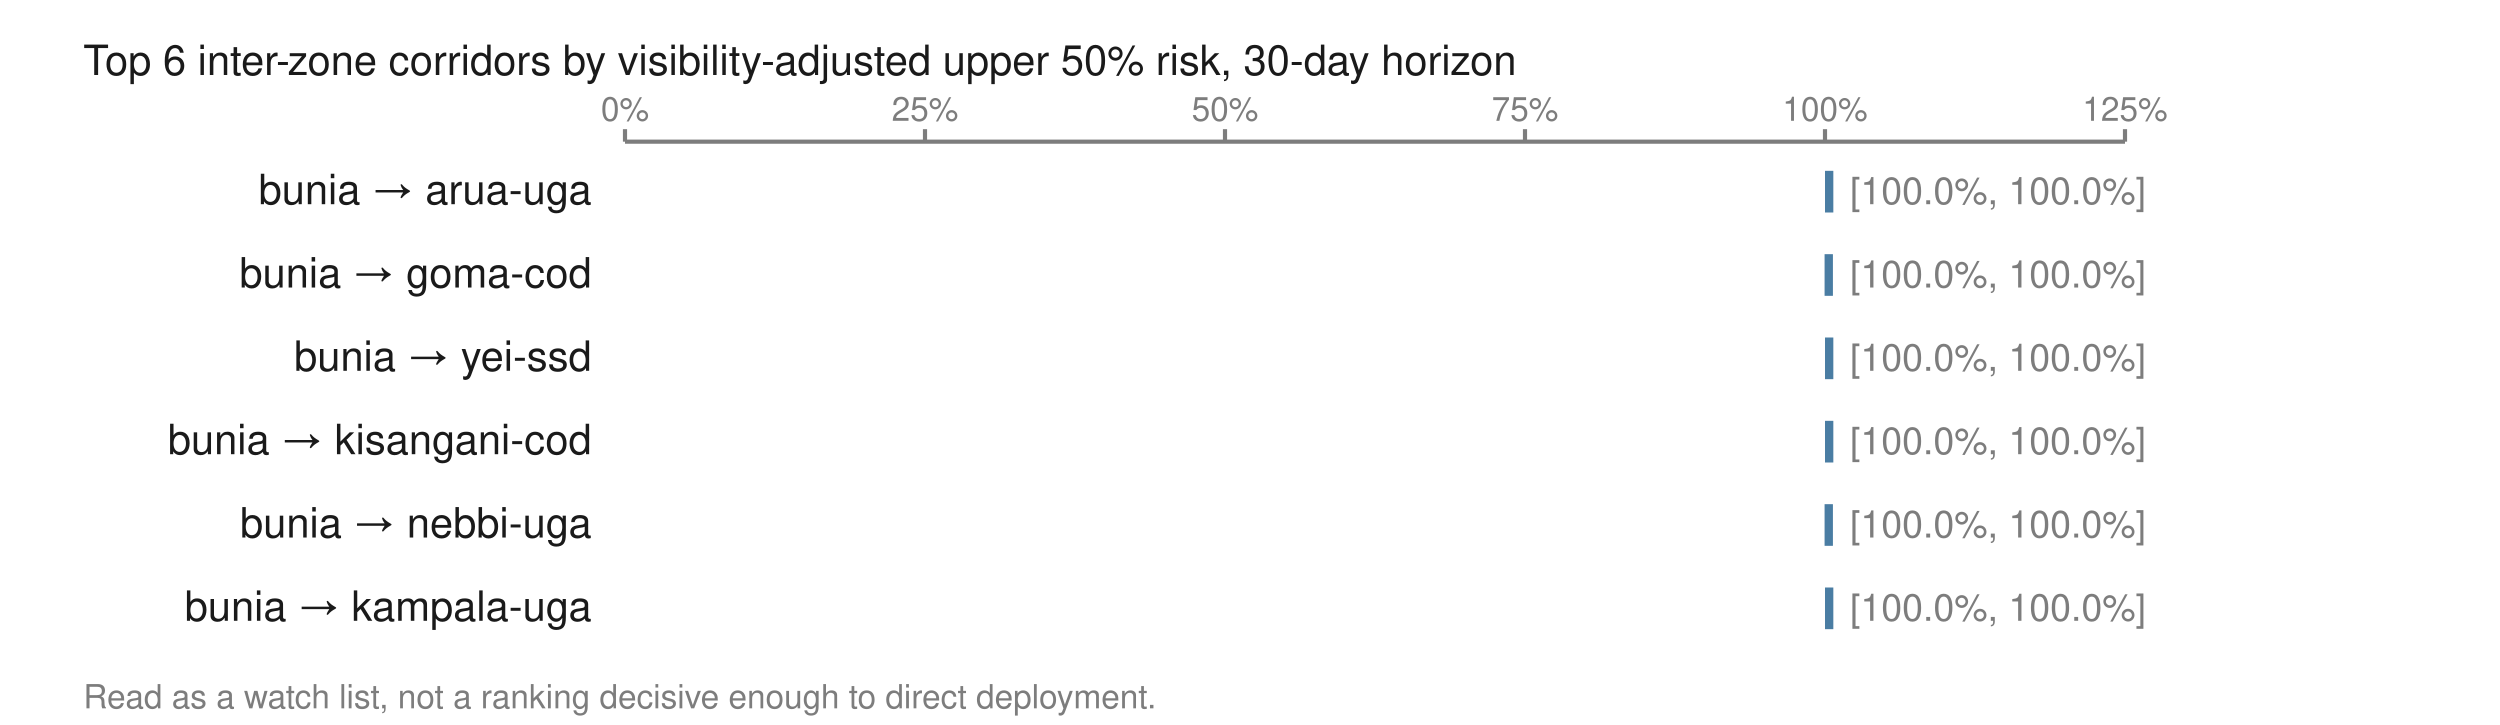
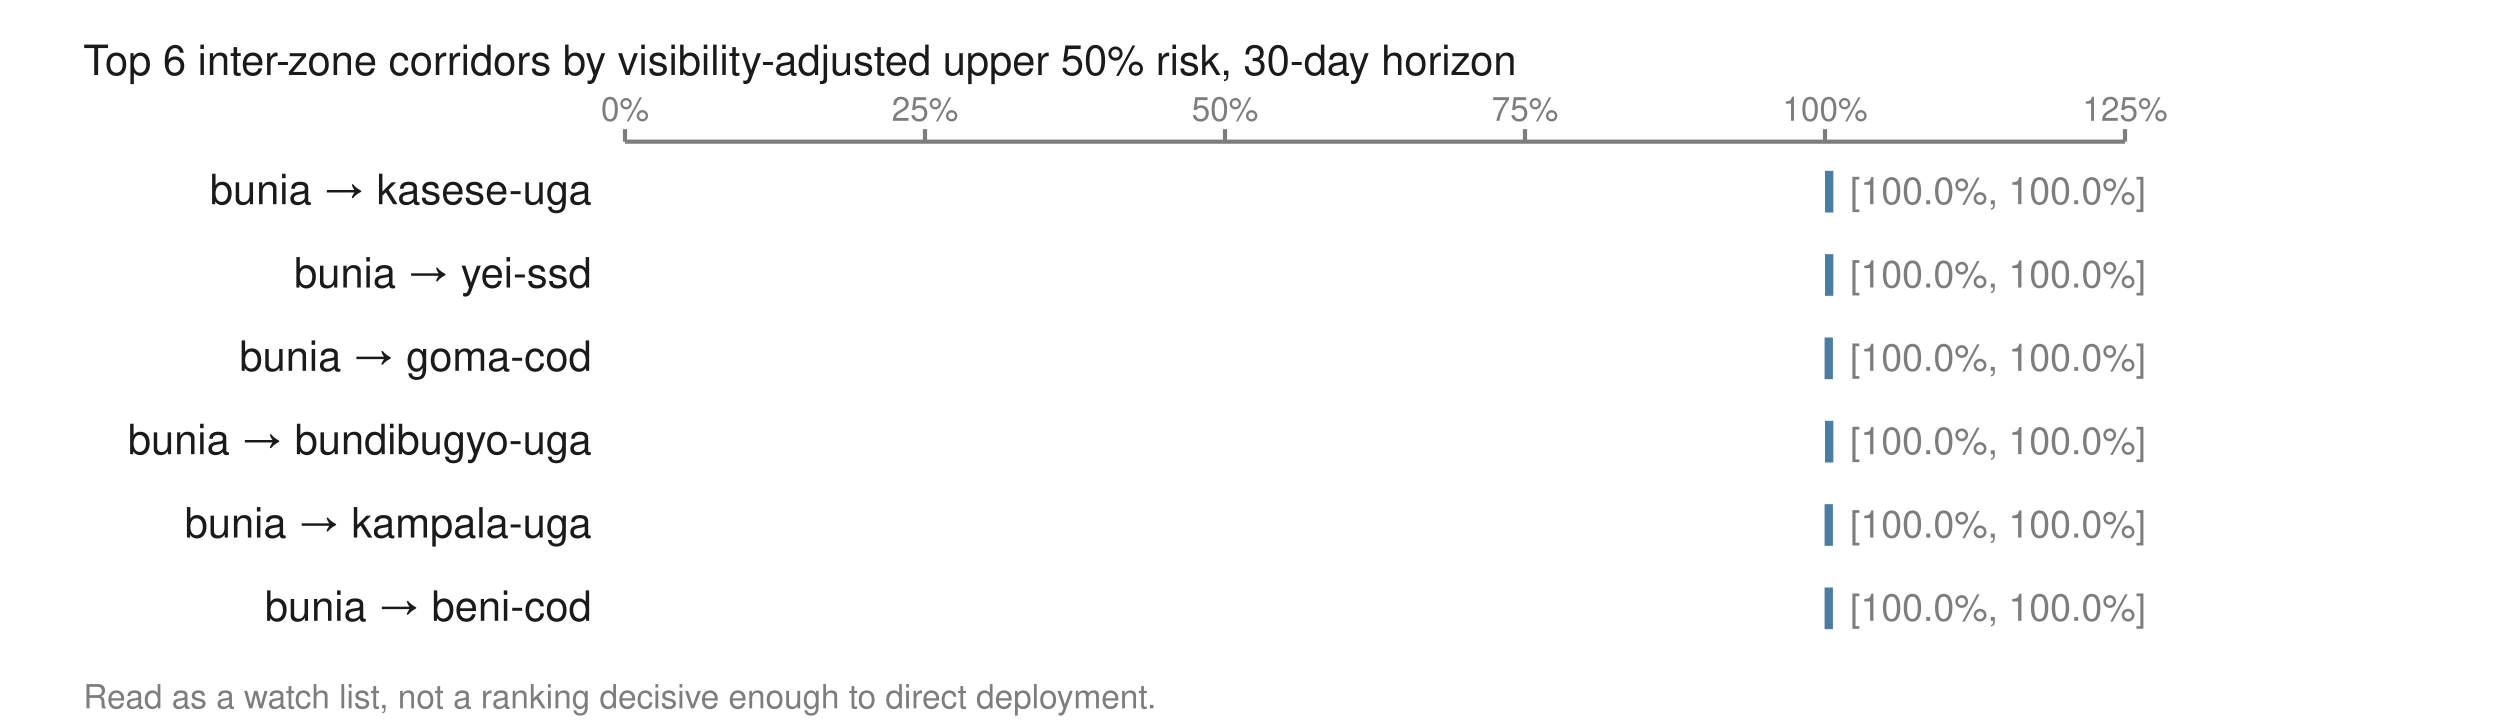
<svg xmlns="http://www.w3.org/2000/svg" viewBox="0 0 600 174" width="600" height="174" role="img" aria-labelledby="t">
  <text x="20.0" y="18.0" font-family="Helvetica,Arial,sans-serif" font-size="10" fill="#1a1a1a" font-weight="normal" text-anchor="start">Top 6 inter-zone corridors by visibility-adjusted upper 50% risk, 30-day horizon</text>
  <line x1="150.0" y1="34.0" x2="510.0" y2="34.0" stroke="#7d7d7d" stroke-width="1" />
  <line x1="150.0" y1="31.0" x2="150.0" y2="34.0" stroke="#7d7d7d" stroke-width="1" />
  <text x="150.0" y="29.0" font-family="Helvetica,Arial,sans-serif" font-size="8" fill="#7d7d7d" font-weight="normal" text-anchor="middle">0%</text>
  <line x1="222.0" y1="31.0" x2="222.0" y2="34.0" stroke="#7d7d7d" stroke-width="1" />
  <text x="222.0" y="29.0" font-family="Helvetica,Arial,sans-serif" font-size="8" fill="#7d7d7d" font-weight="normal" text-anchor="middle">25%</text>
  <line x1="294.0" y1="31.0" x2="294.0" y2="34.0" stroke="#7d7d7d" stroke-width="1" />
  <text x="294.0" y="29.0" font-family="Helvetica,Arial,sans-serif" font-size="8" fill="#7d7d7d" font-weight="normal" text-anchor="middle">50%</text>
  <line x1="366.0" y1="31.0" x2="366.0" y2="34.0" stroke="#7d7d7d" stroke-width="1" />
  <text x="366.0" y="29.0" font-family="Helvetica,Arial,sans-serif" font-size="8" fill="#7d7d7d" font-weight="normal" text-anchor="middle">75%</text>
  <line x1="438.0" y1="31.0" x2="438.0" y2="34.0" stroke="#7d7d7d" stroke-width="1" />
  <text x="438.0" y="29.0" font-family="Helvetica,Arial,sans-serif" font-size="8" fill="#7d7d7d" font-weight="normal" text-anchor="middle">100%</text>
  <line x1="510.0" y1="31.0" x2="510.0" y2="34.0" stroke="#7d7d7d" stroke-width="1" />
  <text x="510.0" y="29.0" font-family="Helvetica,Arial,sans-serif" font-size="8" fill="#7d7d7d" font-weight="normal" text-anchor="middle">125%</text>
-   <text x="142.0" y="49.0" font-family="Helvetica,Arial,sans-serif" font-size="10" fill="#1a1a1a" font-weight="normal" text-anchor="end">bunia → arua-uga</text>
+   <text x="142.0" y="49.0" font-family="Helvetica,Arial,sans-serif" font-size="10" fill="#1a1a1a" font-weight="normal" text-anchor="end">bunia → kasese-uga</text>
  <rect x="438.0" y="41.0" width="2.0" height="10.0" fill="#4a7da3" />
  <text x="444.0" y="49.0" font-family="Helvetica,Arial,sans-serif" font-size="9" fill="#7d7d7d" font-weight="normal" text-anchor="start">[100.0%, 100.0%]</text>
-   <text x="142.0" y="69.0" font-family="Helvetica,Arial,sans-serif" font-size="10" fill="#1a1a1a" font-weight="normal" text-anchor="end">bunia → goma-cod</text>
-   <rect x="437.9" y="61.0" width="2.0" height="10.0" fill="#4a7da3" />
+   <text x="142.0" y="69.0" font-family="Helvetica,Arial,sans-serif" font-size="10" fill="#1a1a1a" font-weight="normal" text-anchor="end">bunia → yei-ssd</text>
+   <rect x="438.0" y="61.0" width="2.0" height="10.0" fill="#4a7da3" />
  <text x="444.0" y="69.0" font-family="Helvetica,Arial,sans-serif" font-size="9" fill="#7d7d7d" font-weight="normal" text-anchor="start">[100.0%, 100.0%]</text>
-   <text x="142.0" y="89.0" font-family="Helvetica,Arial,sans-serif" font-size="10" fill="#1a1a1a" font-weight="normal" text-anchor="end">bunia → yei-ssd</text>
-   <rect x="438.0" y="81.0" width="2.0" height="10.0" fill="#4a7da3" />
+   <text x="142.0" y="89.0" font-family="Helvetica,Arial,sans-serif" font-size="10" fill="#1a1a1a" font-weight="normal" text-anchor="end">bunia → goma-cod</text>
+   <rect x="437.9" y="81.0" width="2.0" height="10.0" fill="#4a7da3" />
  <text x="444.0" y="89.0" font-family="Helvetica,Arial,sans-serif" font-size="9" fill="#7d7d7d" font-weight="normal" text-anchor="start">[100.0%, 100.0%]</text>
-   <text x="142.0" y="109.0" font-family="Helvetica,Arial,sans-serif" font-size="10" fill="#1a1a1a" font-weight="normal" text-anchor="end">bunia → kisangani-cod</text>
+   <text x="142.0" y="109.0" font-family="Helvetica,Arial,sans-serif" font-size="10" fill="#1a1a1a" font-weight="normal" text-anchor="end">bunia → bundibugyo-uga</text>
  <rect x="438.0" y="101.0" width="2.0" height="10.0" fill="#4a7da3" />
  <text x="444.0" y="109.0" font-family="Helvetica,Arial,sans-serif" font-size="9" fill="#7d7d7d" font-weight="normal" text-anchor="start">[100.0%, 100.0%]</text>
-   <text x="142.0" y="129.0" font-family="Helvetica,Arial,sans-serif" font-size="10" fill="#1a1a1a" font-weight="normal" text-anchor="end">bunia → nebbi-uga</text>
+   <text x="142.0" y="129.0" font-family="Helvetica,Arial,sans-serif" font-size="10" fill="#1a1a1a" font-weight="normal" text-anchor="end">bunia → kampala-uga</text>
  <rect x="437.9" y="121.0" width="2.0" height="10.0" fill="#4a7da3" />
  <text x="444.0" y="129.0" font-family="Helvetica,Arial,sans-serif" font-size="9" fill="#7d7d7d" font-weight="normal" text-anchor="start">[100.0%, 100.0%]</text>
-   <text x="142.0" y="149.0" font-family="Helvetica,Arial,sans-serif" font-size="10" fill="#1a1a1a" font-weight="normal" text-anchor="end">bunia → kampala-uga</text>
-   <rect x="438.0" y="141.0" width="2.0" height="10.0" fill="#4a7da3" />
+   <text x="142.0" y="149.0" font-family="Helvetica,Arial,sans-serif" font-size="10" fill="#1a1a1a" font-weight="normal" text-anchor="end">bunia → beni-cod</text>
+   <rect x="437.9" y="141.0" width="2.0" height="10.0" fill="#4a7da3" />
  <text x="444.0" y="149.0" font-family="Helvetica,Arial,sans-serif" font-size="9" fill="#7d7d7d" font-weight="normal" text-anchor="start">[100.0%, 100.0%]</text>
  <text x="20.0" y="170.0" font-family="Helvetica,Arial,sans-serif" font-size="8" fill="#7d7d7d" font-weight="normal" text-anchor="start">Read as a watch list, not a ranking decisive enough to direct deployment.</text>
</svg>
